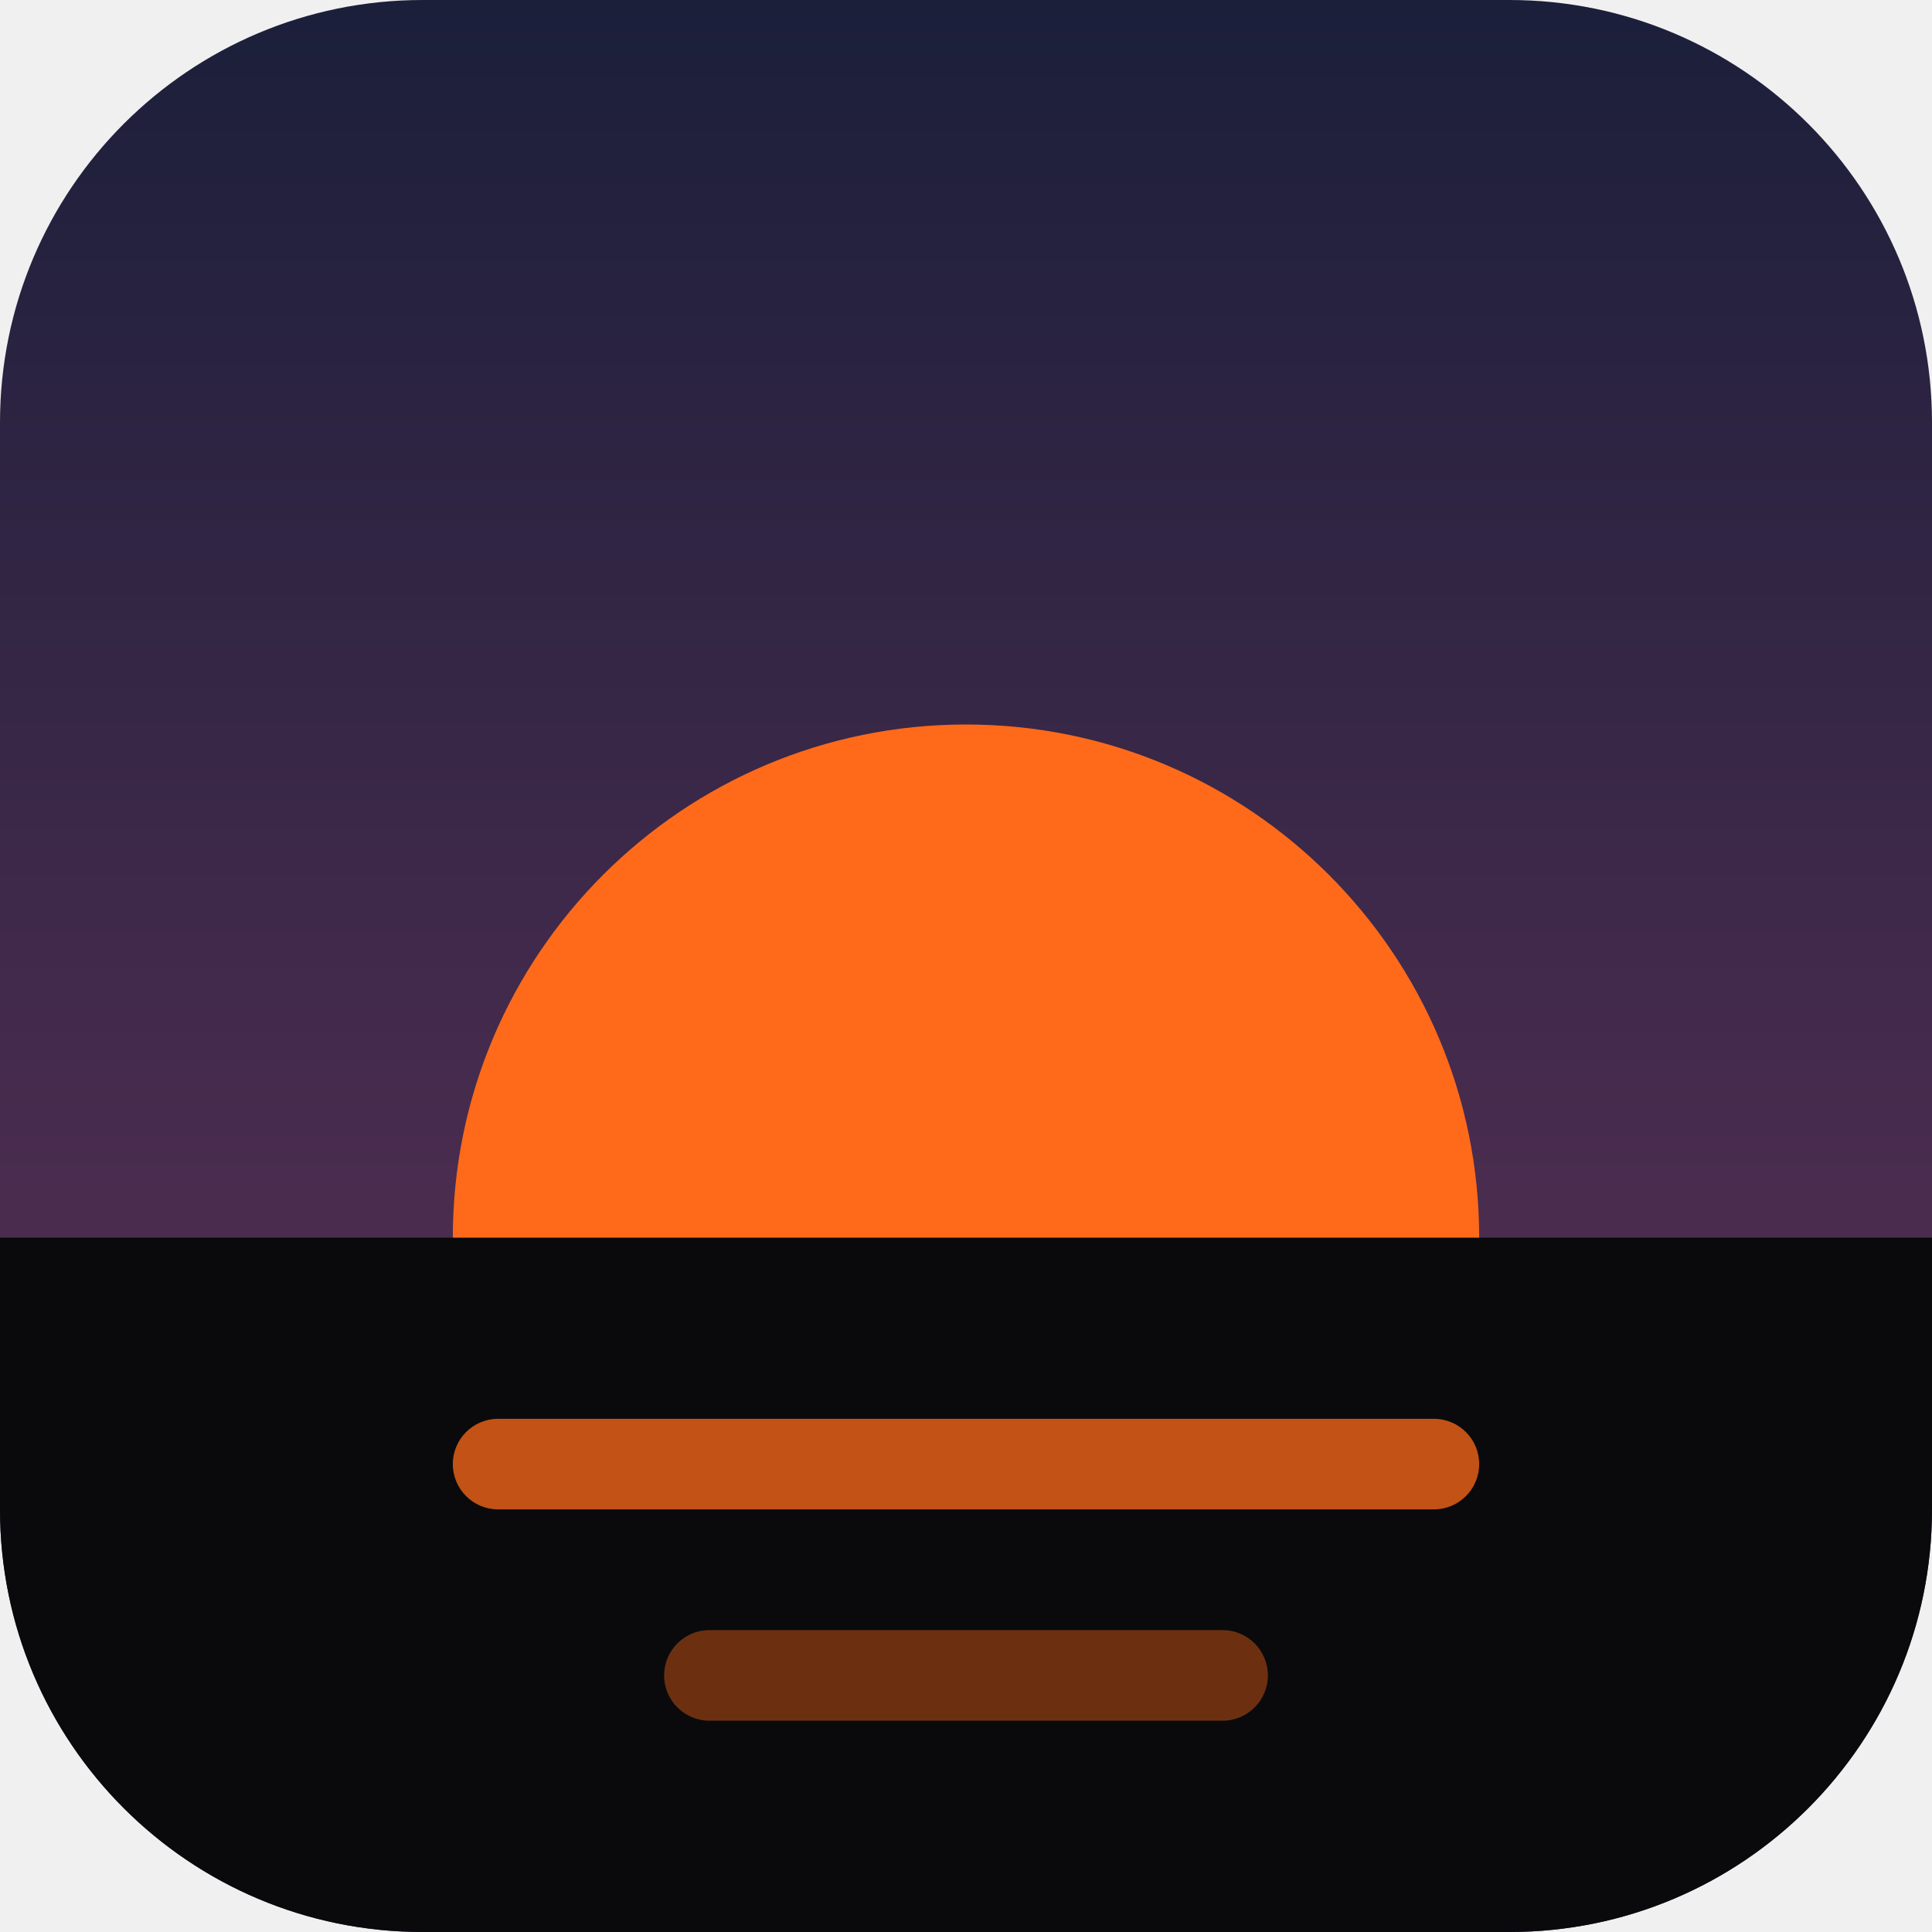
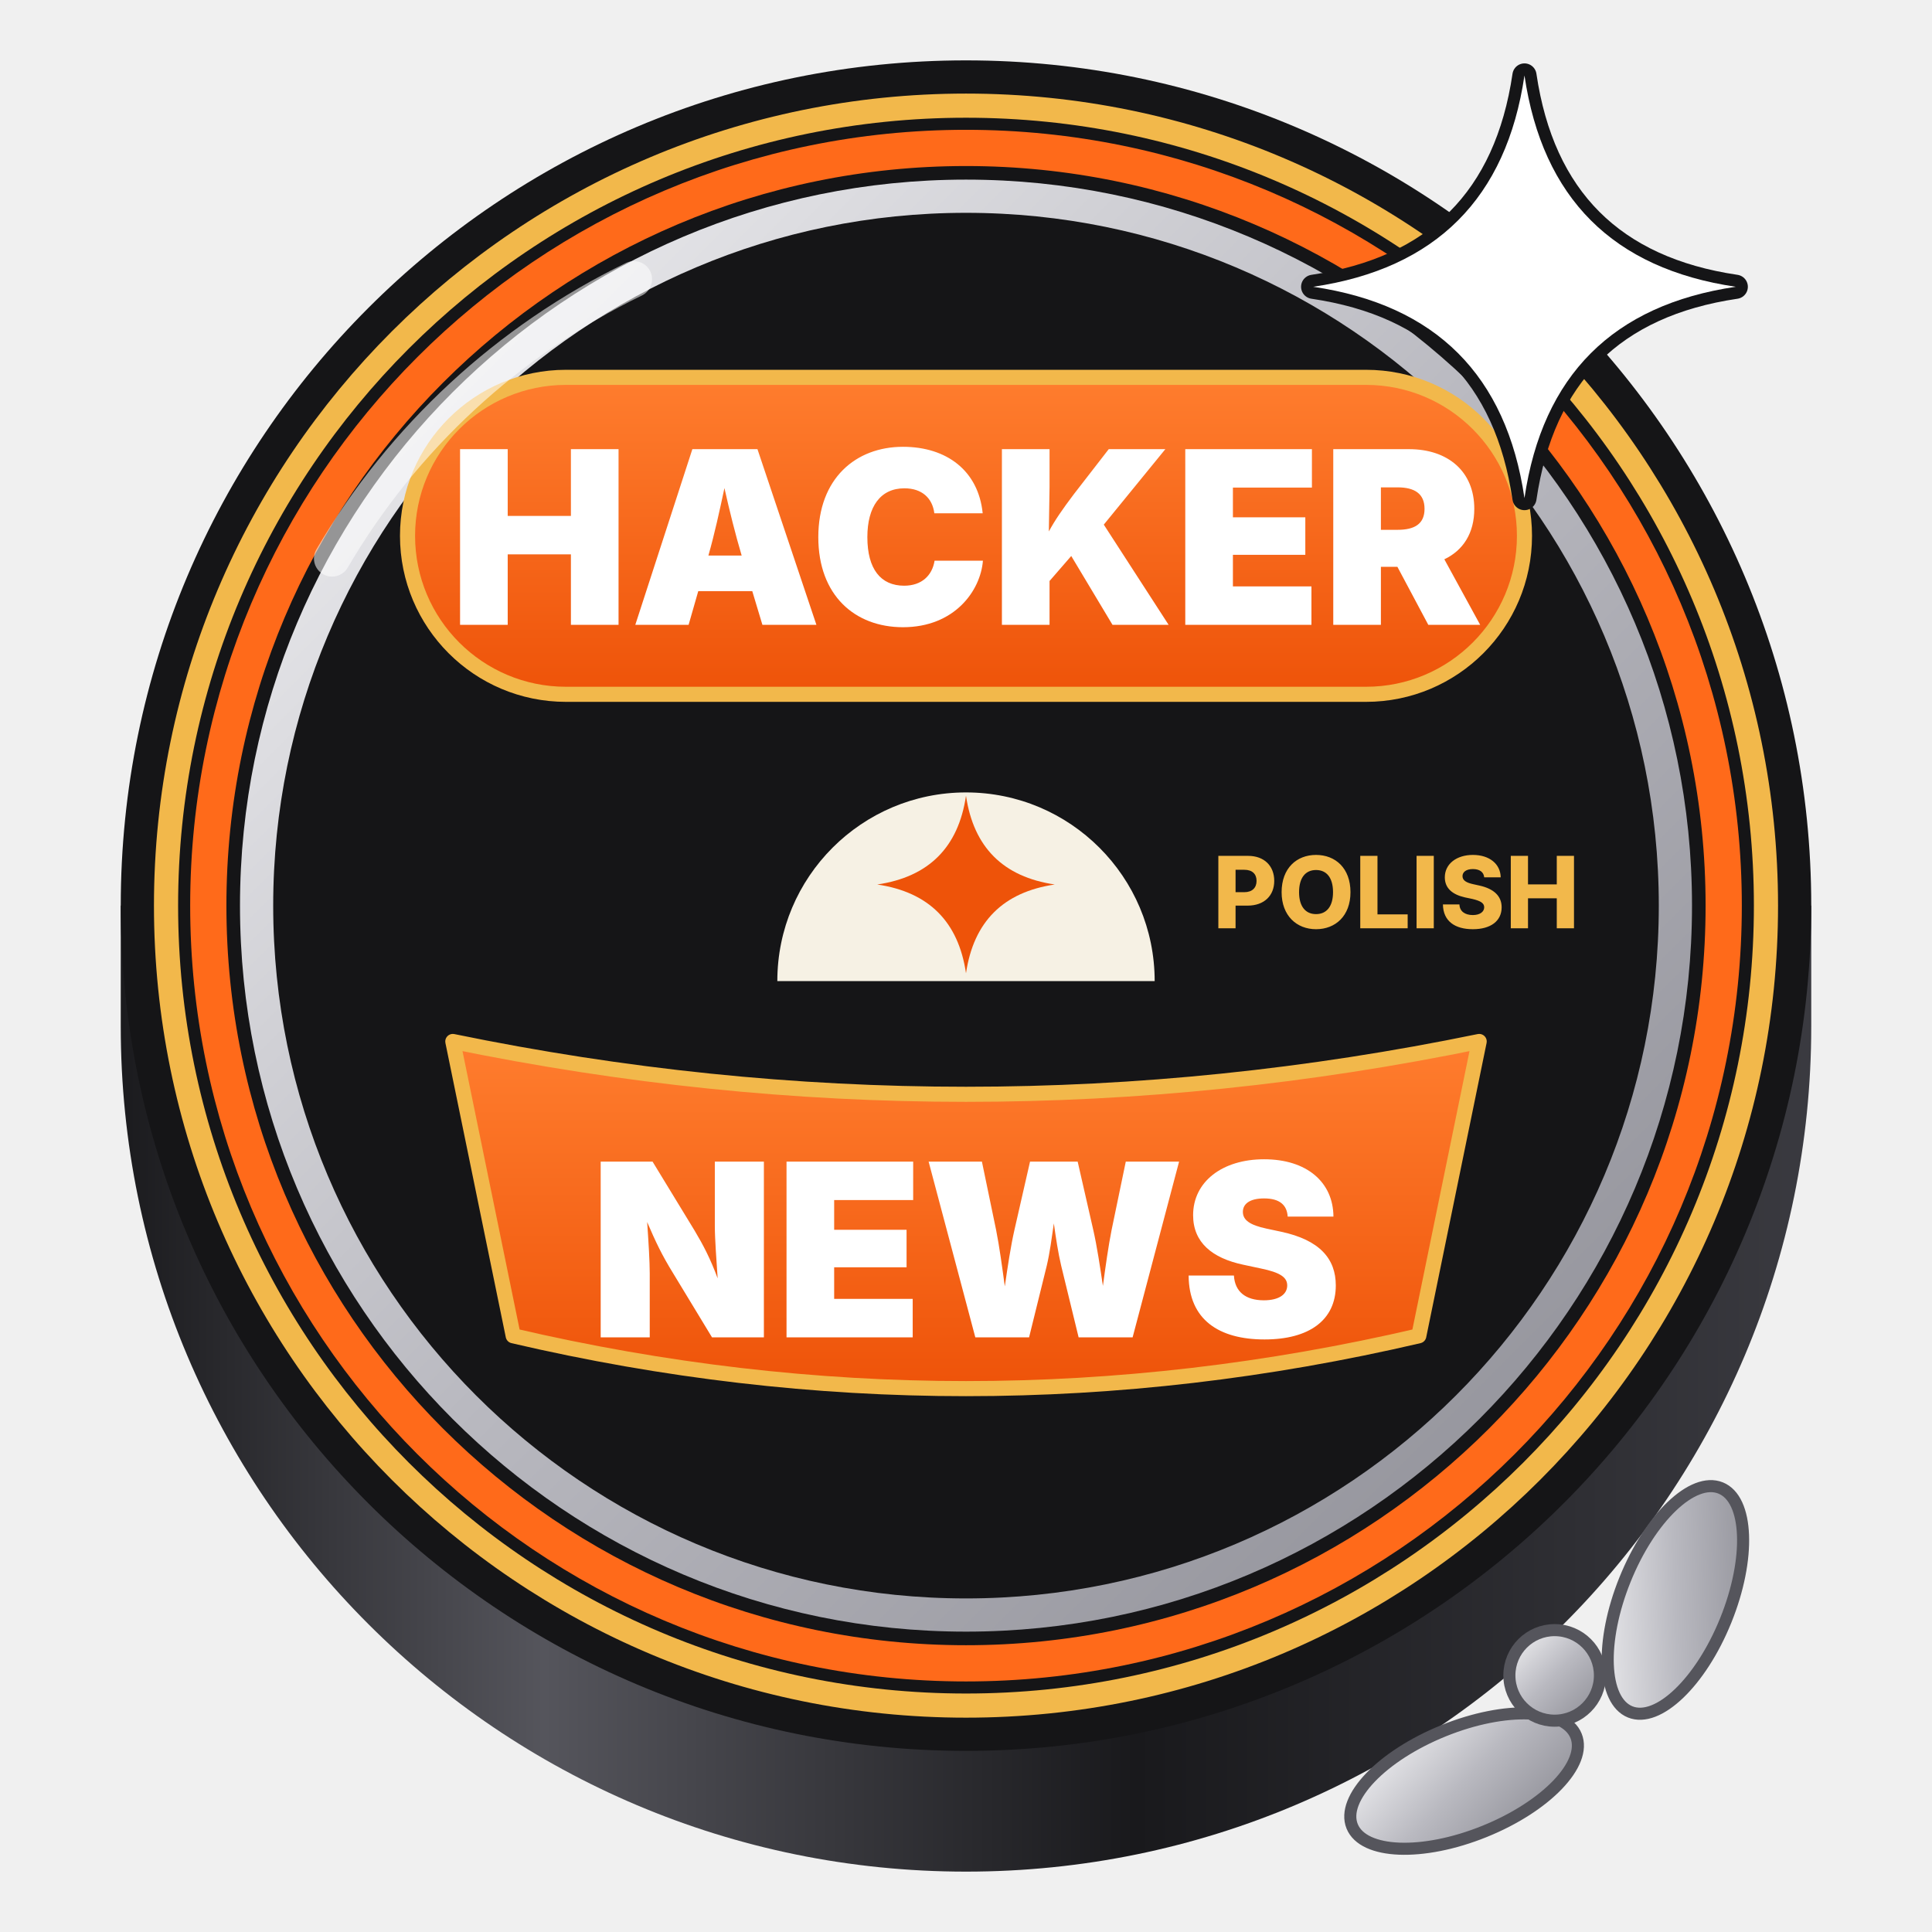
<svg xmlns="http://www.w3.org/2000/svg" viewBox="0 0 128 128">
  <defs>
-     <clipPath id="tile">
-       <rect width="128" height="128" rx="28" />
-     </clipPath>
-     <linearGradient id="sky" x1="0" y1="0" x2="0" y2="1">
-       <stop offset="0" stop-color="#1b1f3a" />
-       <stop offset="0.62" stop-color="#4a2c4f" />
+     <linearGradient id="tin-side" x1="0" y1="0" x2="1" y2="0">
+       <stop offset="0" stop-color="#1b1b1e" />
+       <stop offset="0.25" stop-color="#55555c" />
+       <stop offset="0.6" stop-color="#19191c" />
+       <stop offset="1" stop-color="#3a3a40" />
+     </linearGradient>
+     <linearGradient id="tin-banner" x1="0" y1="0" x2="0" y2="1">
+       <stop offset="0" stop-color="#ff7d2e" />
+       <stop offset="1" stop-color="#ee5309" />
+     </linearGradient>
+     <linearGradient id="tin-silver" x1="0" y1="0" x2="1" y2="1">
+       <stop offset="0" stop-color="#f4f4f6" />
+       <stop offset="0.5" stop-color="#b9b9c0" />
+       <stop offset="1" stop-color="#8b8b93" />
    </linearGradient>
  </defs>
-   <g clip-path="url(#tile)">
-     <rect width="128" height="128" fill="url(#sky)" />
-     <circle cx="64" cy="82" r="34" fill="#ff6a1a" />
-     <rect y="82" width="128" height="46" fill="#0a0a0c" />
-     <rect x="30" y="94" width="68" height="6" rx="3" fill="#ff6a1a" opacity="0.75" />
-     <rect x="44" y="108" width="40" height="6" rx="3" fill="#ff6a1a" opacity="0.4" />
+   <path d="M8 60 V68 A56 56 0 0 0 120 68 V60 Z" fill="url(#tin-side)" />
+   <g fill="url(#tin-silver)" stroke="#55555c" stroke-width="0.8">
+     <ellipse cx="97" cy="118" rx="8" ry="3.6" transform="rotate(-22 97 118)" />
+     <ellipse cx="111" cy="106" rx="8" ry="3.6" transform="rotate(-68 111 106)" />
+     <circle cx="103" cy="111" r="3" />
  </g>
+   <circle cx="64" cy="60" r="56" fill="#151517" />
+   <g fill="none">
+     <circle cx="64" cy="60" r="53" stroke="#f2b84b" stroke-width="1.6" />
+     <circle cx="64" cy="60" r="50.2" stroke="#ff6a1a" stroke-width="2.4" />
+     <circle cx="64" cy="60" r="47" stroke="url(#tin-silver)" stroke-width="2.2" />
+   </g>
+   <rect x="27" y="25" width="74" height="21" rx="10.5" fill="url(#tin-banner)" stroke="#f2b84b" stroke-width="1" />
+   <text x="64" y="41.4" font-size="16" textLength="58" fill="#fff" font-family="Inter" font-weight="900" text-anchor="middle" lengthAdjust="spacingAndGlyphs">HACKER</text>
+   <path d="M51.5 65 A12.5 12.5 0 0 1 76.5 65 Z" fill="#f6f1e4" />
+   <path d="M0 -14 Q1.8 -1.8 14 0 Q1.8 1.8 0 14 Q-1.8 1.8 -14 0 Q-1.8 -1.8 0 -14 Z" transform="translate(64 58.6) scale(0.42)" fill="#ee5309" />
+   <text x="92.5" y="61.5" font-size="6.6" font-weight="800" textLength="25" fill="#f2b84b" font-family="Inter" text-anchor="middle" lengthAdjust="spacing">POLISH</text>
+   <path d="M30 69 Q64 76 98 69 L94 88.5 Q64 95.5 34 88.5 Z" fill="url(#tin-banner)" stroke="#f2b84b" stroke-width="1" stroke-linejoin="round" />
+   <text x="64" y="88.6" font-size="16" textLength="46" fill="#fff" font-family="Inter" font-weight="900" text-anchor="middle" lengthAdjust="spacingAndGlyphs">NEWS</text>
+   <path d="M22 37 A47 47 0 0 1 42 18.5" fill="none" stroke="#fff" stroke-width="2.4" stroke-linecap="round" opacity="0.55" />
+   <path d="M0 -14 Q1.8 -1.8 14 0 Q1.8 1.8 0 14 Q-1.8 1.8 -14 0 Q-1.8 -1.8 0 -14 Z" transform="translate(101 19)" fill="#fff" stroke="#151517" stroke-width="1.6" stroke-linejoin="round" paint-order="stroke" />
</svg>
